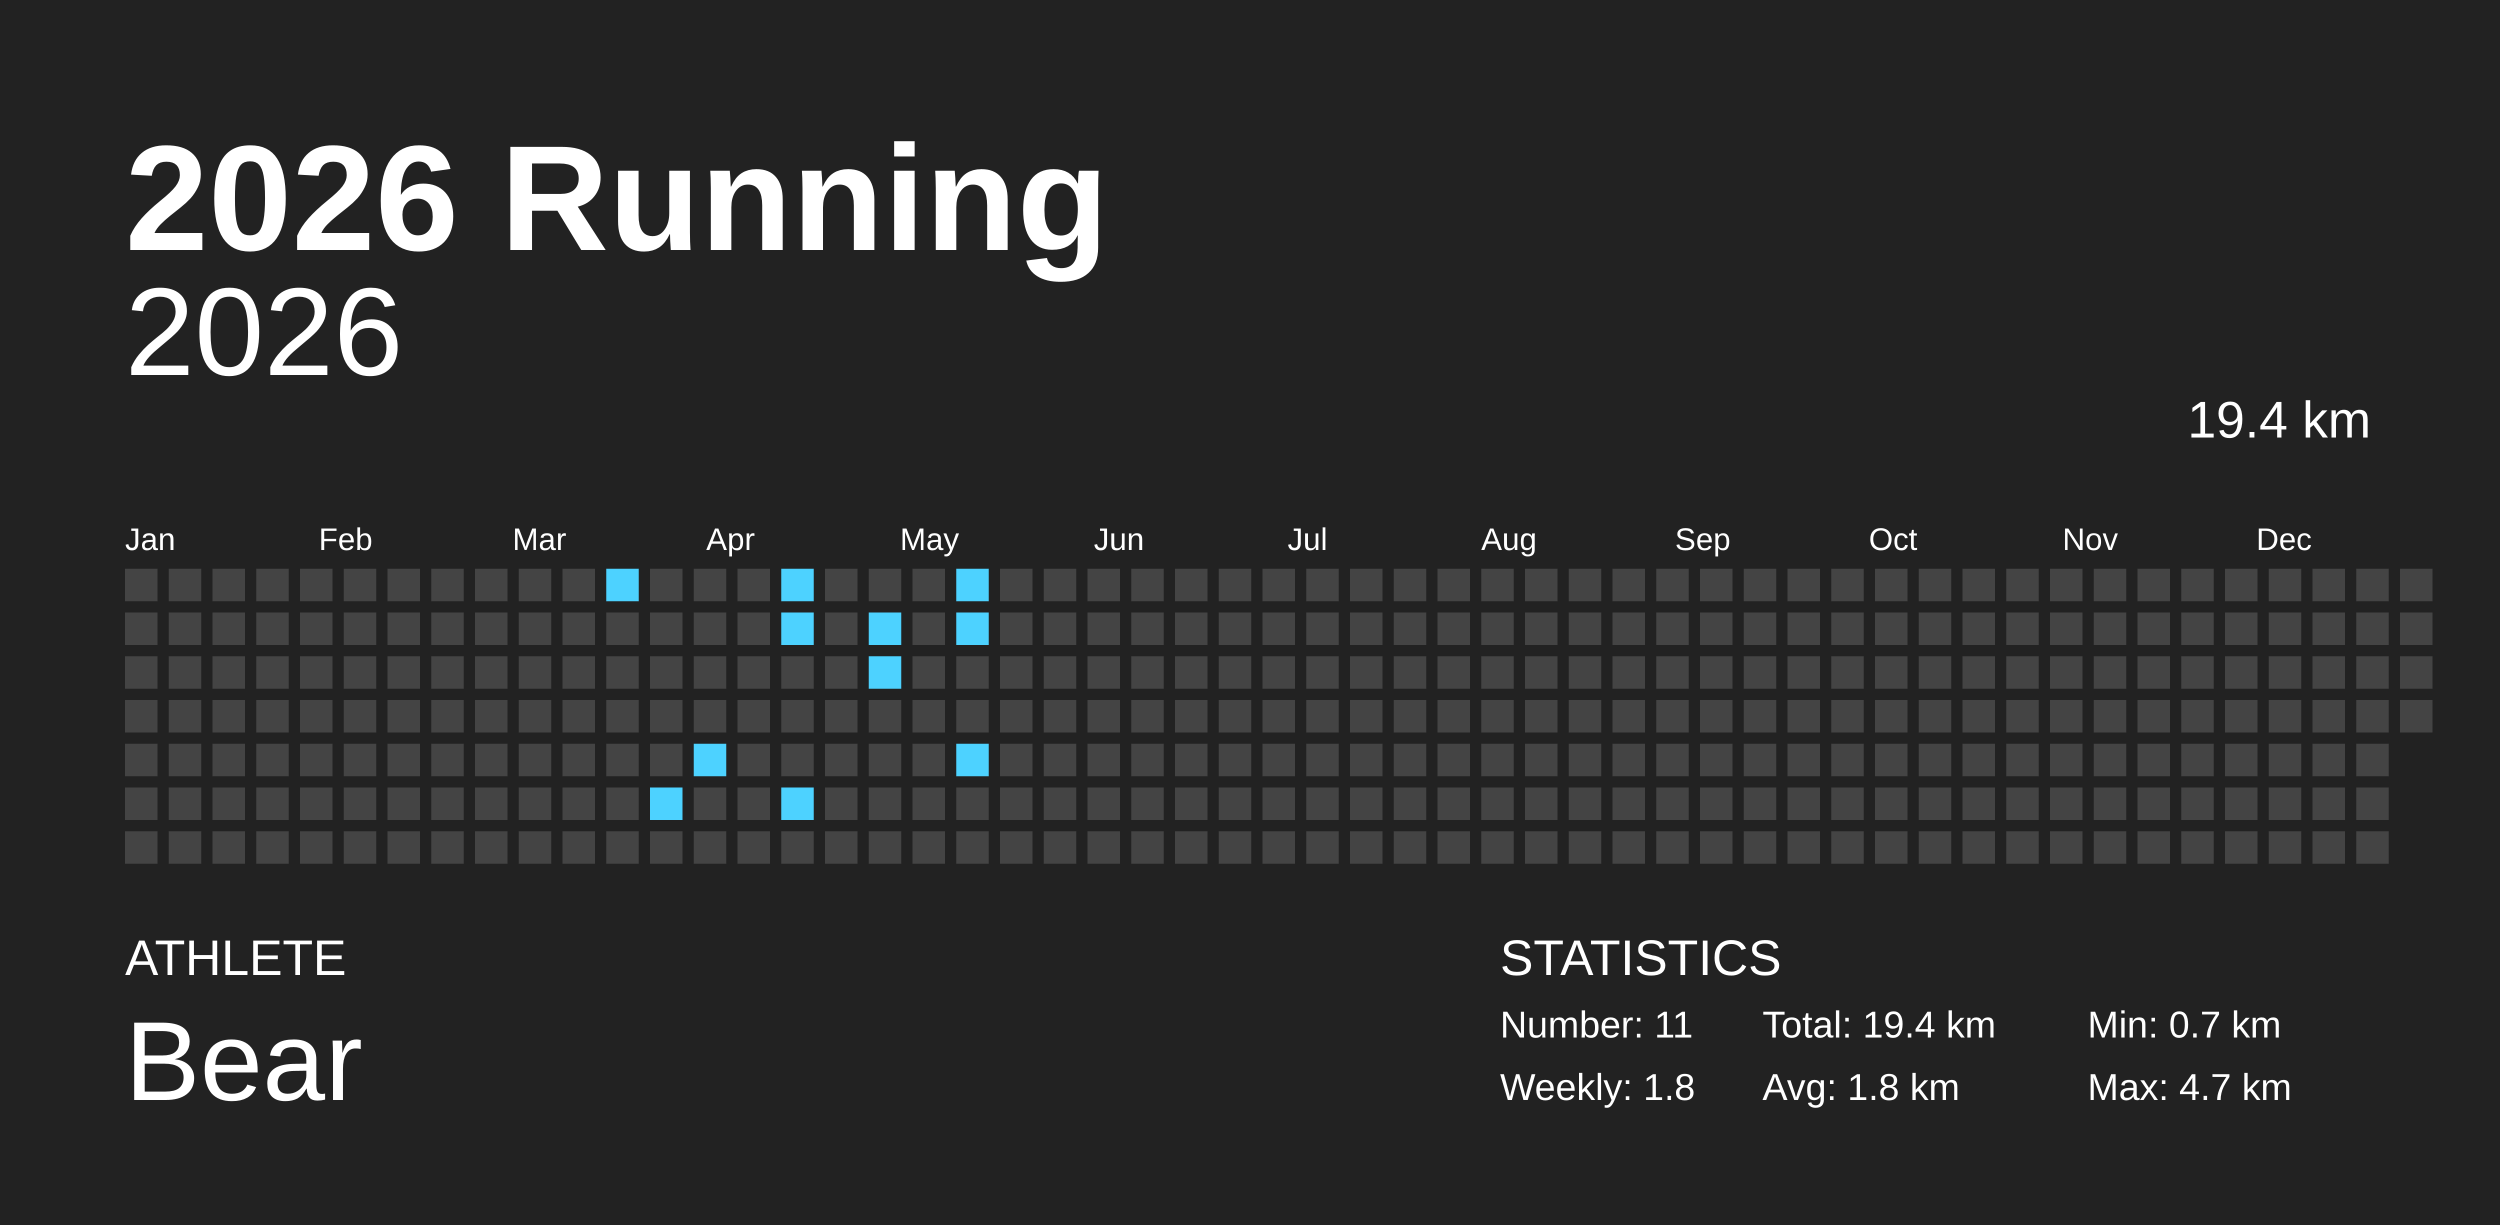
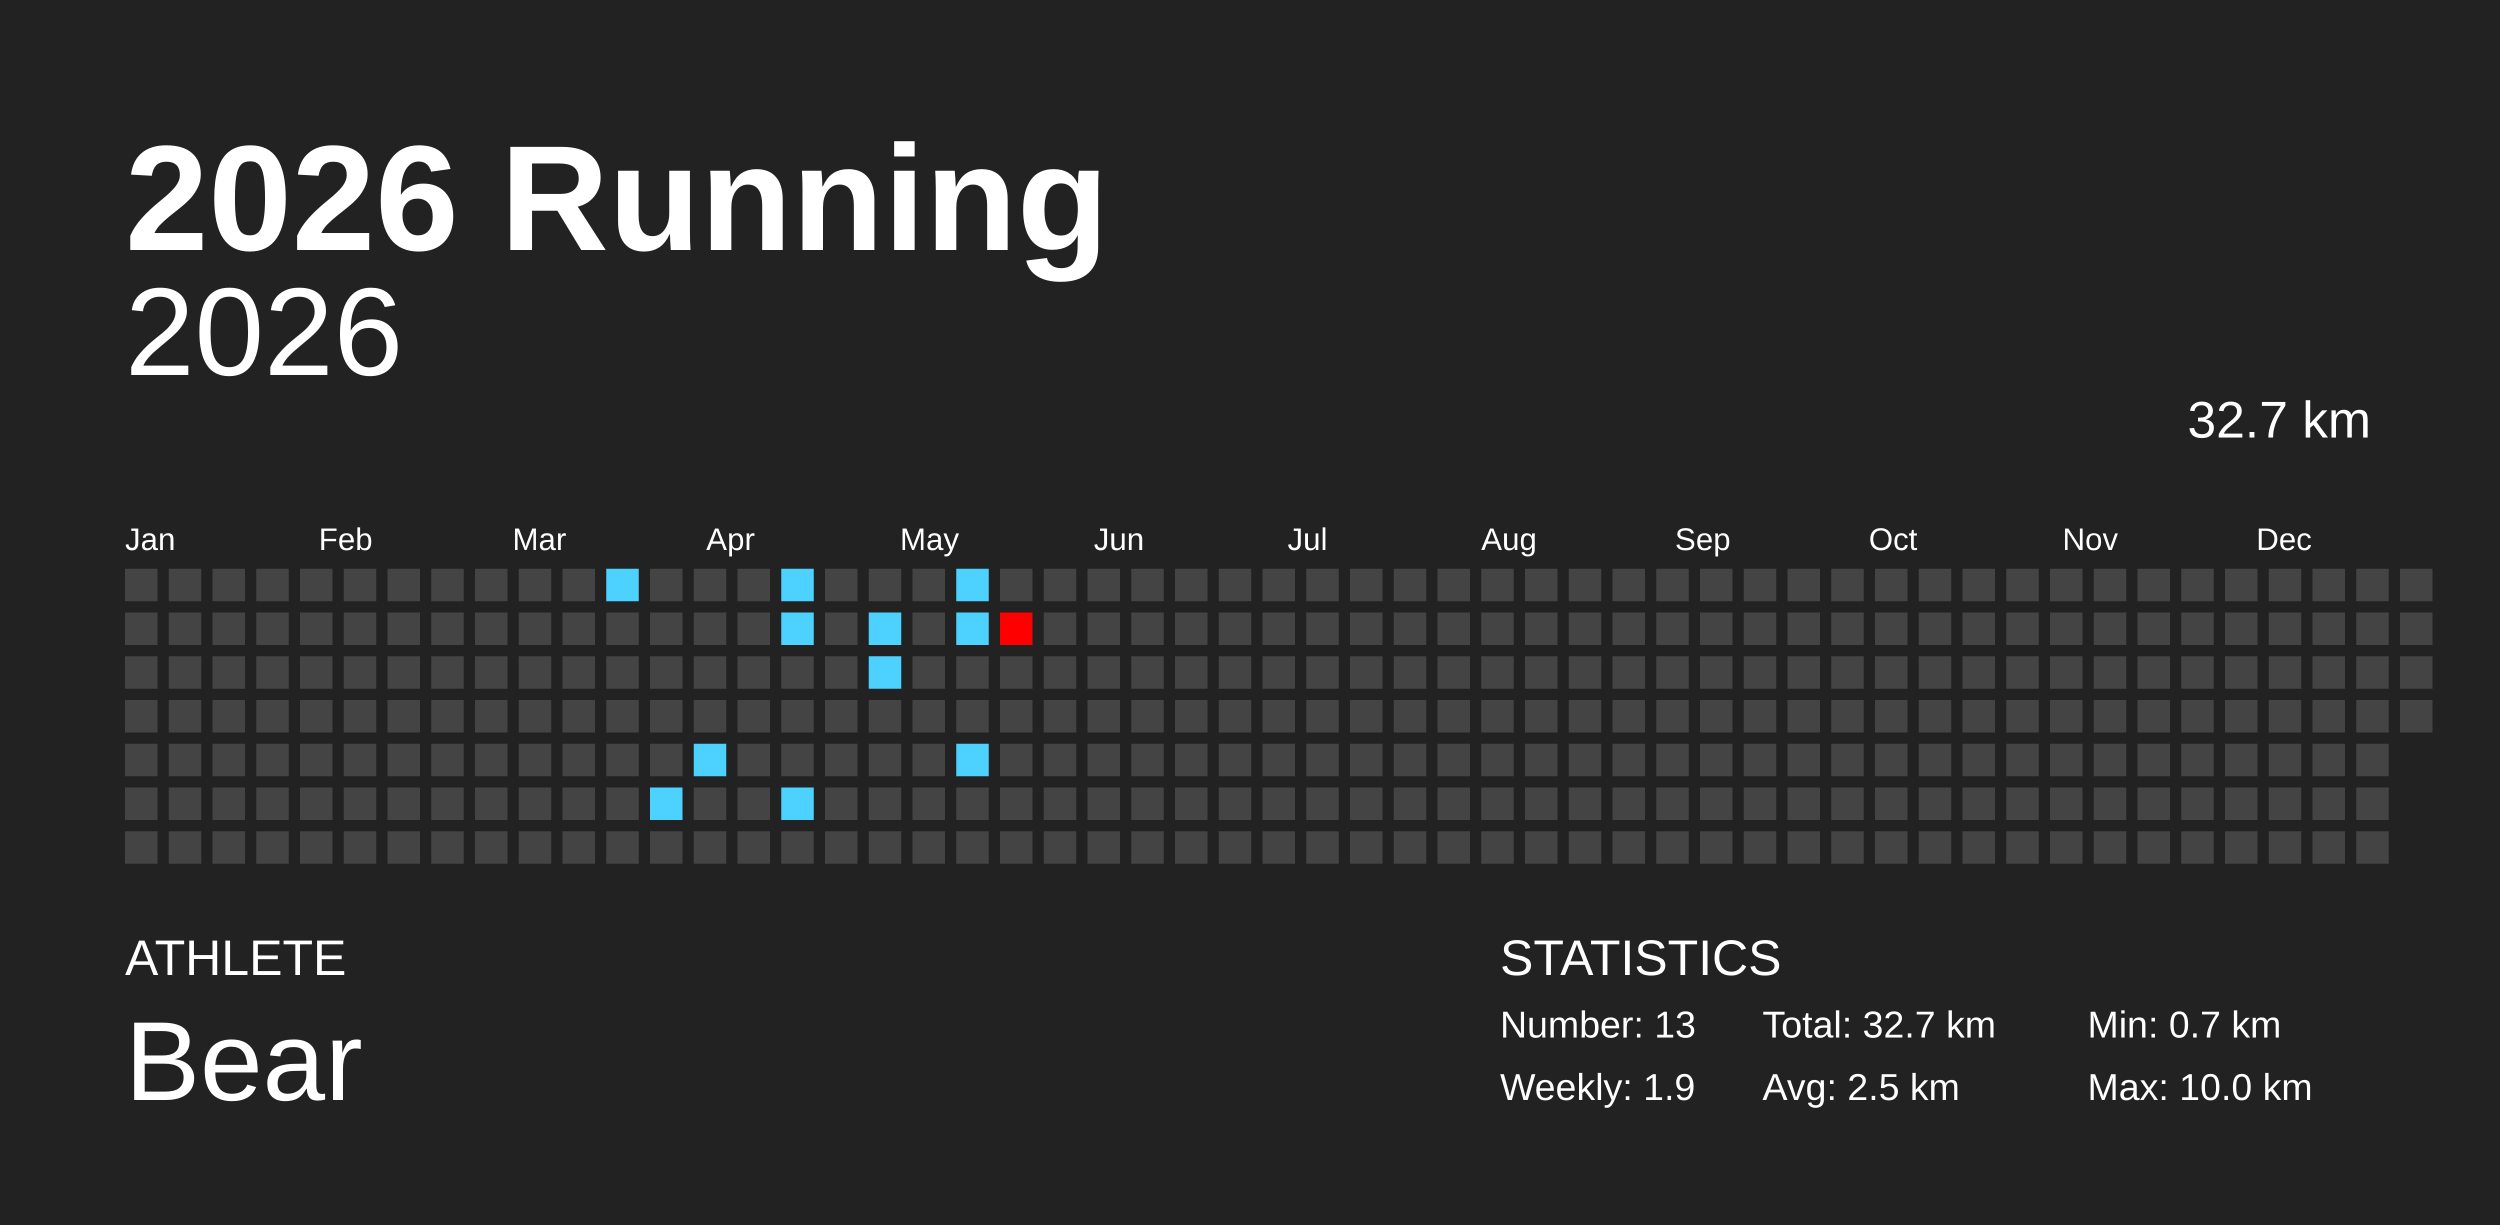
<svg xmlns="http://www.w3.org/2000/svg" baseProfile="full" height="98mm" version="1.1" viewBox="0,0,200,98" width="200mm">
  <defs />
  <rect fill="#222222" height="98" width="200" x="0" y="0" />
  <text fill="#FFFFFF" style="font-size:12px; font-family:Arial; font-weight:bold;" x="10" y="20">2026 Running</text>
  <text fill="#FFFFFF" style="font-size:4px; font-family:Arial" x="10" y="78">ATHLETE</text>
  <text fill="#FFFFFF" style="font-size:9px; font-family:Arial" x="10" y="88">Bear</text>
  <text fill="#FFFFFF" style="font-size:4px; font-family:Arial" x="120" y="78">STATISTICS</text>
-   <text fill="#FFFFFF" style="font-size:3px; font-family:Arial" x="120" y="83">Number: 11</text>
-   <text fill="#FFFFFF" style="font-size:3px; font-family:Arial" x="120" y="88">Weekly: 1.8</text>
-   <text fill="#FFFFFF" style="font-size:3px; font-family:Arial" x="141" y="83">Total: 19.4 km</text>
-   <text fill="#FFFFFF" style="font-size:3px; font-family:Arial" x="141" y="88">Avg: 1.8 km</text>
+   <text fill="#FFFFFF" style="font-size:3px; font-family:Arial" x="120" y="83">Number: 13</text>
+   <text fill="#FFFFFF" style="font-size:3px; font-family:Arial" x="120" y="88">Weekly: 1.9</text>
+   <text fill="#FFFFFF" style="font-size:3px; font-family:Arial" x="141" y="83">Total: 32.7 km</text>
+   <text fill="#FFFFFF" style="font-size:3px; font-family:Arial" x="141" y="88">Avg: 2.5 km</text>
  <text fill="#FFFFFF" style="font-size:3px; font-family:Arial" x="167" y="83">Min: 0.7 km</text>
-   <text fill="#FFFFFF" style="font-size:3px; font-family:Arial" x="167" y="88">Max: 4.7 km</text>
+   <text fill="#FFFFFF" style="font-size:3px; font-family:Arial" x="167" y="88">Max: 10.0 km</text>
  <text alignment-baseline="hanging" fill="#FFFFFF" style="font-size:10.0px; font-family:Arial;" x="10" y="30">2026</text>
-   <text alignment-baseline="hanging" fill="#FFFFFF" style="font-size:4.125px; font-family:Arial;" x="175" y="35">19.4 km</text>
+   <text alignment-baseline="hanging" fill="#FFFFFF" style="font-size:4.125px; font-family:Arial;" x="175" y="35">32.7 km</text>
  <text fill="#FFFFFF" style="font-size:2.5px; font-family:Arial" x="10.0" y="44">Jan</text>
  <text fill="#FFFFFF" style="font-size:2.5px; font-family:Arial" x="25.5" y="44">Feb</text>
  <text fill="#FFFFFF" style="font-size:2.5px; font-family:Arial" x="41.0" y="44">Mar</text>
  <text fill="#FFFFFF" style="font-size:2.5px; font-family:Arial" x="56.5" y="44">Apr</text>
  <text fill="#FFFFFF" style="font-size:2.5px; font-family:Arial" x="72.0" y="44">May</text>
  <text fill="#FFFFFF" style="font-size:2.5px; font-family:Arial" x="87.5" y="44">Jun</text>
  <text fill="#FFFFFF" style="font-size:2.5px; font-family:Arial" x="103.0" y="44">Jul</text>
  <text fill="#FFFFFF" style="font-size:2.5px; font-family:Arial" x="118.5" y="44">Aug</text>
  <text fill="#FFFFFF" style="font-size:2.5px; font-family:Arial" x="134.0" y="44">Sep</text>
  <text fill="#FFFFFF" style="font-size:2.5px; font-family:Arial" x="149.5" y="44">Oct</text>
  <text fill="#FFFFFF" style="font-size:2.5px; font-family:Arial" x="165.0" y="44">Nov</text>
  <text fill="#FFFFFF" style="font-size:2.5px; font-family:Arial" x="180.5" y="44">Dec</text>
  <rect fill="#444444" height="2.6" width="2.6" x="10.0" y="45.5" />
  <rect fill="#444444" height="2.6" width="2.6" x="10.0" y="49.0" />
  <rect fill="#444444" height="2.6" width="2.6" x="10.0" y="52.5" />
  <rect fill="#444444" height="2.6" width="2.6" x="10.0" y="56.0" />
  <rect fill="#444444" height="2.6" width="2.6" x="10.0" y="59.5" />
  <rect fill="#444444" height="2.6" width="2.6" x="10.0" y="63.0" />
  <rect fill="#444444" height="2.6" width="2.6" x="10.0" y="66.5" />
  <rect fill="#444444" height="2.6" width="2.6" x="13.5" y="45.5" />
  <rect fill="#444444" height="2.6" width="2.6" x="13.5" y="49.0" />
  <rect fill="#444444" height="2.6" width="2.6" x="13.5" y="52.5" />
  <rect fill="#444444" height="2.6" width="2.6" x="13.5" y="56.0" />
  <rect fill="#444444" height="2.6" width="2.6" x="13.5" y="59.5" />
  <rect fill="#444444" height="2.6" width="2.6" x="13.5" y="63.0" />
  <rect fill="#444444" height="2.6" width="2.6" x="13.5" y="66.5" />
  <rect fill="#444444" height="2.6" width="2.6" x="17.0" y="45.5" />
  <rect fill="#444444" height="2.6" width="2.6" x="17.0" y="49.0" />
  <rect fill="#444444" height="2.6" width="2.6" x="17.0" y="52.5" />
  <rect fill="#444444" height="2.6" width="2.6" x="17.0" y="56.0" />
  <rect fill="#444444" height="2.6" width="2.6" x="17.0" y="59.5" />
  <rect fill="#444444" height="2.6" width="2.6" x="17.0" y="63.0" />
  <rect fill="#444444" height="2.6" width="2.6" x="17.0" y="66.5" />
  <rect fill="#444444" height="2.6" width="2.6" x="20.5" y="45.5" />
  <rect fill="#444444" height="2.6" width="2.6" x="20.5" y="49.0" />
  <rect fill="#444444" height="2.6" width="2.6" x="20.5" y="52.5" />
  <rect fill="#444444" height="2.6" width="2.6" x="20.5" y="56.0" />
  <rect fill="#444444" height="2.6" width="2.6" x="20.5" y="59.5" />
  <rect fill="#444444" height="2.6" width="2.6" x="20.5" y="63.0" />
  <rect fill="#444444" height="2.6" width="2.6" x="20.5" y="66.5" />
  <rect fill="#444444" height="2.6" width="2.6" x="24.0" y="45.5" />
  <rect fill="#444444" height="2.6" width="2.6" x="24.0" y="49.0" />
  <rect fill="#444444" height="2.6" width="2.6" x="24.0" y="52.5" />
  <rect fill="#444444" height="2.6" width="2.6" x="24.0" y="56.0" />
  <rect fill="#444444" height="2.6" width="2.6" x="24.0" y="59.5" />
  <rect fill="#444444" height="2.6" width="2.6" x="24.0" y="63.0" />
  <rect fill="#444444" height="2.6" width="2.6" x="24.0" y="66.5" />
  <rect fill="#444444" height="2.6" width="2.6" x="27.5" y="45.5" />
  <rect fill="#444444" height="2.6" width="2.6" x="27.5" y="49.0" />
  <rect fill="#444444" height="2.6" width="2.6" x="27.5" y="52.5" />
  <rect fill="#444444" height="2.6" width="2.6" x="27.5" y="56.0" />
  <rect fill="#444444" height="2.6" width="2.6" x="27.5" y="59.5" />
  <rect fill="#444444" height="2.6" width="2.6" x="27.5" y="63.0" />
  <rect fill="#444444" height="2.6" width="2.6" x="27.5" y="66.5" />
  <rect fill="#444444" height="2.6" width="2.6" x="31.0" y="45.5" />
  <rect fill="#444444" height="2.6" width="2.6" x="31.0" y="49.0" />
  <rect fill="#444444" height="2.6" width="2.6" x="31.0" y="52.5" />
  <rect fill="#444444" height="2.6" width="2.6" x="31.0" y="56.0" />
  <rect fill="#444444" height="2.6" width="2.6" x="31.0" y="59.5" />
  <rect fill="#444444" height="2.6" width="2.6" x="31.0" y="63.0" />
  <rect fill="#444444" height="2.6" width="2.6" x="31.0" y="66.5" />
  <rect fill="#444444" height="2.6" width="2.6" x="34.5" y="45.5" />
  <rect fill="#444444" height="2.6" width="2.6" x="34.5" y="49.0" />
  <rect fill="#444444" height="2.6" width="2.6" x="34.5" y="52.5" />
  <rect fill="#444444" height="2.6" width="2.6" x="34.5" y="56.0" />
  <rect fill="#444444" height="2.6" width="2.6" x="34.5" y="59.5" />
  <rect fill="#444444" height="2.6" width="2.6" x="34.5" y="63.0" />
  <rect fill="#444444" height="2.6" width="2.6" x="34.5" y="66.5" />
  <rect fill="#444444" height="2.6" width="2.6" x="38.0" y="45.5" />
  <rect fill="#444444" height="2.6" width="2.6" x="38.0" y="49.0" />
  <rect fill="#444444" height="2.6" width="2.6" x="38.0" y="52.5" />
  <rect fill="#444444" height="2.6" width="2.6" x="38.0" y="56.0" />
  <rect fill="#444444" height="2.6" width="2.6" x="38.0" y="59.5" />
  <rect fill="#444444" height="2.6" width="2.6" x="38.0" y="63.0" />
  <rect fill="#444444" height="2.6" width="2.6" x="38.0" y="66.5" />
  <rect fill="#444444" height="2.6" width="2.6" x="41.5" y="45.5" />
  <rect fill="#444444" height="2.6" width="2.6" x="41.5" y="49.0" />
  <rect fill="#444444" height="2.6" width="2.6" x="41.5" y="52.5" />
  <rect fill="#444444" height="2.6" width="2.6" x="41.5" y="56.0" />
  <rect fill="#444444" height="2.6" width="2.6" x="41.5" y="59.5" />
  <rect fill="#444444" height="2.6" width="2.6" x="41.5" y="63.0" />
  <rect fill="#444444" height="2.6" width="2.6" x="41.5" y="66.5" />
  <rect fill="#444444" height="2.6" width="2.6" x="45.0" y="45.5" />
  <rect fill="#444444" height="2.6" width="2.6" x="45.0" y="49.0" />
  <rect fill="#444444" height="2.6" width="2.6" x="45.0" y="52.5" />
  <rect fill="#444444" height="2.6" width="2.6" x="45.0" y="56.0" />
  <rect fill="#444444" height="2.6" width="2.6" x="45.0" y="59.5" />
  <rect fill="#444444" height="2.6" width="2.6" x="45.0" y="63.0" />
  <rect fill="#444444" height="2.6" width="2.6" x="45.0" y="66.5" />
  <rect fill="#4dd2ff" height="2.6" width="2.6" x="48.5" y="45.5" />
  <rect fill="#444444" height="2.6" width="2.6" x="48.5" y="49.0" />
  <rect fill="#444444" height="2.6" width="2.6" x="48.5" y="52.5" />
  <rect fill="#444444" height="2.6" width="2.6" x="48.5" y="56.0" />
  <rect fill="#444444" height="2.6" width="2.6" x="48.5" y="59.5" />
  <rect fill="#444444" height="2.6" width="2.6" x="48.5" y="63.0" />
  <rect fill="#444444" height="2.6" width="2.6" x="48.5" y="66.5" />
  <rect fill="#444444" height="2.6" width="2.6" x="52.0" y="45.5" />
  <rect fill="#444444" height="2.6" width="2.6" x="52.0" y="49.0" />
  <rect fill="#444444" height="2.6" width="2.6" x="52.0" y="52.5" />
  <rect fill="#444444" height="2.6" width="2.6" x="52.0" y="56.0" />
  <rect fill="#444444" height="2.6" width="2.6" x="52.0" y="59.5" />
  <rect fill="#4dd2ff" height="2.6" width="2.6" x="52.0" y="63.0" />
  <rect fill="#444444" height="2.6" width="2.6" x="52.0" y="66.5" />
  <rect fill="#444444" height="2.6" width="2.6" x="55.5" y="45.5" />
  <rect fill="#444444" height="2.6" width="2.6" x="55.5" y="49.0" />
  <rect fill="#444444" height="2.6" width="2.6" x="55.5" y="52.5" />
  <rect fill="#444444" height="2.6" width="2.6" x="55.5" y="56.0" />
  <rect fill="#4dd2ff" height="2.6" width="2.6" x="55.5" y="59.5" />
  <rect fill="#444444" height="2.6" width="2.6" x="55.5" y="63.0" />
  <rect fill="#444444" height="2.6" width="2.6" x="55.5" y="66.5" />
  <rect fill="#444444" height="2.6" width="2.6" x="59.0" y="45.5" />
  <rect fill="#444444" height="2.6" width="2.6" x="59.0" y="49.0" />
  <rect fill="#444444" height="2.6" width="2.6" x="59.0" y="52.5" />
  <rect fill="#444444" height="2.6" width="2.6" x="59.0" y="56.0" />
  <rect fill="#444444" height="2.6" width="2.6" x="59.0" y="59.5" />
  <rect fill="#444444" height="2.6" width="2.6" x="59.0" y="63.0" />
  <rect fill="#444444" height="2.6" width="2.6" x="59.0" y="66.5" />
  <rect fill="#4dd2ff" height="2.6" width="2.6" x="62.5" y="45.5" />
  <rect fill="#4dd2ff" height="2.6" width="2.6" x="62.5" y="49.0" />
  <rect fill="#444444" height="2.6" width="2.6" x="62.5" y="52.5" />
  <rect fill="#444444" height="2.6" width="2.6" x="62.5" y="56.0" />
  <rect fill="#444444" height="2.6" width="2.6" x="62.5" y="59.5" />
  <rect fill="#4dd2ff" height="2.6" width="2.6" x="62.5" y="63.0" />
  <rect fill="#444444" height="2.6" width="2.6" x="62.5" y="66.5" />
  <rect fill="#444444" height="2.6" width="2.6" x="66.0" y="45.5" />
  <rect fill="#444444" height="2.6" width="2.6" x="66.0" y="49.0" />
  <rect fill="#444444" height="2.6" width="2.6" x="66.0" y="52.5" />
  <rect fill="#444444" height="2.6" width="2.6" x="66.0" y="56.0" />
  <rect fill="#444444" height="2.6" width="2.6" x="66.0" y="59.5" />
  <rect fill="#444444" height="2.6" width="2.6" x="66.0" y="63.0" />
  <rect fill="#444444" height="2.6" width="2.6" x="66.0" y="66.5" />
  <rect fill="#444444" height="2.6" width="2.6" x="69.5" y="45.5" />
  <rect fill="#4dd2ff" height="2.6" width="2.6" x="69.5" y="49.0" />
  <rect fill="#4dd2ff" height="2.6" width="2.6" x="69.5" y="52.5" />
  <rect fill="#444444" height="2.6" width="2.6" x="69.5" y="56.0" />
  <rect fill="#444444" height="2.6" width="2.6" x="69.5" y="59.5" />
  <rect fill="#444444" height="2.6" width="2.6" x="69.5" y="63.0" />
  <rect fill="#444444" height="2.6" width="2.6" x="69.5" y="66.5" />
  <rect fill="#444444" height="2.6" width="2.6" x="73.0" y="45.5" />
  <rect fill="#444444" height="2.6" width="2.6" x="73.0" y="49.0" />
  <rect fill="#444444" height="2.6" width="2.6" x="73.0" y="52.5" />
  <rect fill="#444444" height="2.6" width="2.6" x="73.0" y="56.0" />
  <rect fill="#444444" height="2.6" width="2.6" x="73.0" y="59.5" />
  <rect fill="#444444" height="2.6" width="2.6" x="73.0" y="63.0" />
  <rect fill="#444444" height="2.6" width="2.6" x="73.0" y="66.5" />
  <rect fill="#4dd2ff" height="2.6" width="2.6" x="76.5" y="45.5" />
  <rect fill="#4dd2ff" height="2.6" width="2.6" x="76.5" y="49.0" />
  <rect fill="#444444" height="2.6" width="2.6" x="76.5" y="52.5" />
  <rect fill="#444444" height="2.6" width="2.6" x="76.5" y="56.0" />
  <rect fill="#4dd2ff" height="2.6" width="2.6" x="76.5" y="59.5" />
  <rect fill="#444444" height="2.6" width="2.6" x="76.5" y="63.0" />
  <rect fill="#444444" height="2.6" width="2.6" x="76.5" y="66.5" />
  <rect fill="#444444" height="2.6" width="2.6" x="80.0" y="45.5" />
-   <rect fill="#444444" height="2.6" width="2.6" x="80.0" y="49.0" />
+   <rect fill="#ff0000" height="2.6" width="2.6" x="80.0" y="49.0" />
  <rect fill="#444444" height="2.6" width="2.6" x="80.0" y="52.5" />
  <rect fill="#444444" height="2.6" width="2.6" x="80.0" y="56.0" />
  <rect fill="#444444" height="2.6" width="2.6" x="80.0" y="59.5" />
  <rect fill="#444444" height="2.6" width="2.6" x="80.0" y="63.0" />
  <rect fill="#444444" height="2.6" width="2.6" x="80.0" y="66.5" />
  <rect fill="#444444" height="2.6" width="2.6" x="83.5" y="45.5" />
  <rect fill="#444444" height="2.6" width="2.6" x="83.5" y="49.0" />
  <rect fill="#444444" height="2.6" width="2.6" x="83.5" y="52.5" />
  <rect fill="#444444" height="2.6" width="2.6" x="83.5" y="56.0" />
  <rect fill="#444444" height="2.6" width="2.6" x="83.5" y="59.5" />
  <rect fill="#444444" height="2.6" width="2.6" x="83.5" y="63.0" />
  <rect fill="#444444" height="2.6" width="2.6" x="83.5" y="66.5" />
  <rect fill="#444444" height="2.6" width="2.6" x="87.0" y="45.5" />
  <rect fill="#444444" height="2.6" width="2.6" x="87.0" y="49.0" />
  <rect fill="#444444" height="2.6" width="2.6" x="87.0" y="52.5" />
  <rect fill="#444444" height="2.6" width="2.6" x="87.0" y="56.0" />
  <rect fill="#444444" height="2.6" width="2.6" x="87.0" y="59.5" />
  <rect fill="#444444" height="2.6" width="2.6" x="87.0" y="63.0" />
  <rect fill="#444444" height="2.6" width="2.6" x="87.0" y="66.5" />
  <rect fill="#444444" height="2.6" width="2.6" x="90.5" y="45.5" />
  <rect fill="#444444" height="2.6" width="2.6" x="90.5" y="49.0" />
  <rect fill="#444444" height="2.6" width="2.6" x="90.5" y="52.5" />
  <rect fill="#444444" height="2.6" width="2.6" x="90.5" y="56.0" />
  <rect fill="#444444" height="2.6" width="2.6" x="90.5" y="59.5" />
  <rect fill="#444444" height="2.6" width="2.6" x="90.5" y="63.0" />
  <rect fill="#444444" height="2.6" width="2.6" x="90.5" y="66.5" />
  <rect fill="#444444" height="2.6" width="2.6" x="94.0" y="45.5" />
  <rect fill="#444444" height="2.6" width="2.6" x="94.0" y="49.0" />
  <rect fill="#444444" height="2.6" width="2.6" x="94.0" y="52.5" />
  <rect fill="#444444" height="2.6" width="2.6" x="94.0" y="56.0" />
  <rect fill="#444444" height="2.6" width="2.6" x="94.0" y="59.5" />
  <rect fill="#444444" height="2.6" width="2.6" x="94.0" y="63.0" />
  <rect fill="#444444" height="2.6" width="2.6" x="94.0" y="66.5" />
  <rect fill="#444444" height="2.6" width="2.6" x="97.5" y="45.5" />
  <rect fill="#444444" height="2.6" width="2.6" x="97.5" y="49.0" />
  <rect fill="#444444" height="2.6" width="2.6" x="97.5" y="52.5" />
  <rect fill="#444444" height="2.6" width="2.6" x="97.5" y="56.0" />
  <rect fill="#444444" height="2.6" width="2.6" x="97.5" y="59.5" />
  <rect fill="#444444" height="2.6" width="2.6" x="97.5" y="63.0" />
  <rect fill="#444444" height="2.6" width="2.6" x="97.5" y="66.5" />
  <rect fill="#444444" height="2.6" width="2.6" x="101.0" y="45.5" />
  <rect fill="#444444" height="2.6" width="2.6" x="101.0" y="49.0" />
  <rect fill="#444444" height="2.6" width="2.6" x="101.0" y="52.5" />
  <rect fill="#444444" height="2.6" width="2.6" x="101.0" y="56.0" />
  <rect fill="#444444" height="2.6" width="2.6" x="101.0" y="59.5" />
  <rect fill="#444444" height="2.6" width="2.6" x="101.0" y="63.0" />
  <rect fill="#444444" height="2.6" width="2.6" x="101.0" y="66.5" />
  <rect fill="#444444" height="2.6" width="2.6" x="104.5" y="45.5" />
  <rect fill="#444444" height="2.6" width="2.6" x="104.5" y="49.0" />
  <rect fill="#444444" height="2.6" width="2.6" x="104.5" y="52.5" />
  <rect fill="#444444" height="2.6" width="2.6" x="104.5" y="56.0" />
  <rect fill="#444444" height="2.6" width="2.6" x="104.5" y="59.5" />
  <rect fill="#444444" height="2.6" width="2.6" x="104.5" y="63.0" />
  <rect fill="#444444" height="2.6" width="2.6" x="104.5" y="66.5" />
  <rect fill="#444444" height="2.6" width="2.6" x="108.0" y="45.5" />
  <rect fill="#444444" height="2.6" width="2.6" x="108.0" y="49.0" />
  <rect fill="#444444" height="2.6" width="2.6" x="108.0" y="52.5" />
  <rect fill="#444444" height="2.6" width="2.6" x="108.0" y="56.0" />
  <rect fill="#444444" height="2.6" width="2.6" x="108.0" y="59.5" />
  <rect fill="#444444" height="2.6" width="2.6" x="108.0" y="63.0" />
  <rect fill="#444444" height="2.6" width="2.6" x="108.0" y="66.5" />
  <rect fill="#444444" height="2.6" width="2.6" x="111.5" y="45.5" />
  <rect fill="#444444" height="2.6" width="2.6" x="111.5" y="49.0" />
  <rect fill="#444444" height="2.6" width="2.6" x="111.5" y="52.5" />
  <rect fill="#444444" height="2.6" width="2.6" x="111.5" y="56.0" />
  <rect fill="#444444" height="2.6" width="2.6" x="111.5" y="59.5" />
  <rect fill="#444444" height="2.6" width="2.6" x="111.5" y="63.0" />
  <rect fill="#444444" height="2.6" width="2.6" x="111.5" y="66.5" />
  <rect fill="#444444" height="2.6" width="2.6" x="115.0" y="45.5" />
  <rect fill="#444444" height="2.6" width="2.6" x="115.0" y="49.0" />
  <rect fill="#444444" height="2.6" width="2.6" x="115.0" y="52.5" />
  <rect fill="#444444" height="2.6" width="2.6" x="115.0" y="56.0" />
  <rect fill="#444444" height="2.6" width="2.6" x="115.0" y="59.5" />
  <rect fill="#444444" height="2.6" width="2.6" x="115.0" y="63.0" />
  <rect fill="#444444" height="2.6" width="2.6" x="115.0" y="66.5" />
  <rect fill="#444444" height="2.6" width="2.6" x="118.5" y="45.5" />
  <rect fill="#444444" height="2.6" width="2.6" x="118.5" y="49.0" />
  <rect fill="#444444" height="2.6" width="2.6" x="118.5" y="52.5" />
  <rect fill="#444444" height="2.6" width="2.6" x="118.5" y="56.0" />
  <rect fill="#444444" height="2.6" width="2.6" x="118.5" y="59.5" />
  <rect fill="#444444" height="2.6" width="2.6" x="118.5" y="63.0" />
  <rect fill="#444444" height="2.6" width="2.6" x="118.5" y="66.5" />
  <rect fill="#444444" height="2.6" width="2.6" x="122.0" y="45.5" />
  <rect fill="#444444" height="2.6" width="2.6" x="122.0" y="49.0" />
  <rect fill="#444444" height="2.6" width="2.6" x="122.0" y="52.5" />
  <rect fill="#444444" height="2.6" width="2.6" x="122.0" y="56.0" />
  <rect fill="#444444" height="2.6" width="2.6" x="122.0" y="59.5" />
  <rect fill="#444444" height="2.6" width="2.6" x="122.0" y="63.0" />
  <rect fill="#444444" height="2.6" width="2.6" x="122.0" y="66.5" />
  <rect fill="#444444" height="2.6" width="2.6" x="125.5" y="45.5" />
  <rect fill="#444444" height="2.6" width="2.6" x="125.5" y="49.0" />
  <rect fill="#444444" height="2.6" width="2.6" x="125.5" y="52.5" />
  <rect fill="#444444" height="2.6" width="2.6" x="125.5" y="56.0" />
  <rect fill="#444444" height="2.6" width="2.6" x="125.5" y="59.5" />
  <rect fill="#444444" height="2.6" width="2.6" x="125.5" y="63.0" />
  <rect fill="#444444" height="2.6" width="2.6" x="125.5" y="66.5" />
  <rect fill="#444444" height="2.6" width="2.6" x="129.0" y="45.5" />
  <rect fill="#444444" height="2.6" width="2.6" x="129.0" y="49.0" />
  <rect fill="#444444" height="2.6" width="2.6" x="129.0" y="52.5" />
  <rect fill="#444444" height="2.6" width="2.6" x="129.0" y="56.0" />
  <rect fill="#444444" height="2.6" width="2.6" x="129.0" y="59.5" />
  <rect fill="#444444" height="2.6" width="2.6" x="129.0" y="63.0" />
  <rect fill="#444444" height="2.6" width="2.6" x="129.0" y="66.5" />
  <rect fill="#444444" height="2.6" width="2.6" x="132.5" y="45.5" />
  <rect fill="#444444" height="2.6" width="2.6" x="132.5" y="49.0" />
  <rect fill="#444444" height="2.6" width="2.6" x="132.5" y="52.5" />
  <rect fill="#444444" height="2.6" width="2.6" x="132.5" y="56.0" />
  <rect fill="#444444" height="2.6" width="2.6" x="132.5" y="59.5" />
  <rect fill="#444444" height="2.6" width="2.6" x="132.5" y="63.0" />
  <rect fill="#444444" height="2.6" width="2.6" x="132.5" y="66.5" />
  <rect fill="#444444" height="2.6" width="2.6" x="136.0" y="45.5" />
  <rect fill="#444444" height="2.6" width="2.6" x="136.0" y="49.0" />
  <rect fill="#444444" height="2.6" width="2.6" x="136.0" y="52.5" />
  <rect fill="#444444" height="2.6" width="2.6" x="136.0" y="56.0" />
  <rect fill="#444444" height="2.6" width="2.6" x="136.0" y="59.5" />
  <rect fill="#444444" height="2.6" width="2.6" x="136.0" y="63.0" />
  <rect fill="#444444" height="2.6" width="2.6" x="136.0" y="66.5" />
  <rect fill="#444444" height="2.6" width="2.6" x="139.5" y="45.5" />
  <rect fill="#444444" height="2.6" width="2.6" x="139.5" y="49.0" />
  <rect fill="#444444" height="2.6" width="2.6" x="139.5" y="52.5" />
  <rect fill="#444444" height="2.6" width="2.6" x="139.5" y="56.0" />
  <rect fill="#444444" height="2.6" width="2.6" x="139.5" y="59.5" />
  <rect fill="#444444" height="2.6" width="2.6" x="139.5" y="63.0" />
  <rect fill="#444444" height="2.6" width="2.6" x="139.5" y="66.5" />
  <rect fill="#444444" height="2.6" width="2.6" x="143.0" y="45.5" />
  <rect fill="#444444" height="2.6" width="2.6" x="143.0" y="49.0" />
  <rect fill="#444444" height="2.6" width="2.6" x="143.0" y="52.5" />
  <rect fill="#444444" height="2.6" width="2.6" x="143.0" y="56.0" />
  <rect fill="#444444" height="2.6" width="2.6" x="143.0" y="59.5" />
  <rect fill="#444444" height="2.6" width="2.6" x="143.0" y="63.0" />
  <rect fill="#444444" height="2.6" width="2.6" x="143.0" y="66.5" />
  <rect fill="#444444" height="2.6" width="2.6" x="146.5" y="45.5" />
  <rect fill="#444444" height="2.6" width="2.6" x="146.5" y="49.0" />
  <rect fill="#444444" height="2.6" width="2.6" x="146.5" y="52.5" />
  <rect fill="#444444" height="2.6" width="2.6" x="146.5" y="56.0" />
  <rect fill="#444444" height="2.6" width="2.6" x="146.5" y="59.5" />
  <rect fill="#444444" height="2.6" width="2.6" x="146.5" y="63.0" />
  <rect fill="#444444" height="2.6" width="2.6" x="146.5" y="66.5" />
  <rect fill="#444444" height="2.6" width="2.6" x="150.0" y="45.5" />
  <rect fill="#444444" height="2.6" width="2.6" x="150.0" y="49.0" />
  <rect fill="#444444" height="2.6" width="2.6" x="150.0" y="52.5" />
  <rect fill="#444444" height="2.6" width="2.6" x="150.0" y="56.0" />
  <rect fill="#444444" height="2.6" width="2.6" x="150.0" y="59.5" />
  <rect fill="#444444" height="2.6" width="2.6" x="150.0" y="63.0" />
  <rect fill="#444444" height="2.6" width="2.6" x="150.0" y="66.5" />
  <rect fill="#444444" height="2.6" width="2.6" x="153.5" y="45.5" />
  <rect fill="#444444" height="2.6" width="2.6" x="153.5" y="49.0" />
  <rect fill="#444444" height="2.6" width="2.6" x="153.5" y="52.5" />
  <rect fill="#444444" height="2.6" width="2.6" x="153.5" y="56.0" />
  <rect fill="#444444" height="2.6" width="2.6" x="153.5" y="59.5" />
  <rect fill="#444444" height="2.6" width="2.6" x="153.5" y="63.0" />
  <rect fill="#444444" height="2.6" width="2.6" x="153.5" y="66.5" />
  <rect fill="#444444" height="2.6" width="2.6" x="157.0" y="45.5" />
  <rect fill="#444444" height="2.6" width="2.6" x="157.0" y="49.0" />
  <rect fill="#444444" height="2.6" width="2.6" x="157.0" y="52.5" />
  <rect fill="#444444" height="2.6" width="2.6" x="157.0" y="56.0" />
  <rect fill="#444444" height="2.6" width="2.6" x="157.0" y="59.5" />
  <rect fill="#444444" height="2.6" width="2.6" x="157.0" y="63.0" />
  <rect fill="#444444" height="2.6" width="2.6" x="157.0" y="66.5" />
  <rect fill="#444444" height="2.6" width="2.6" x="160.5" y="45.5" />
  <rect fill="#444444" height="2.6" width="2.6" x="160.5" y="49.0" />
  <rect fill="#444444" height="2.6" width="2.6" x="160.5" y="52.5" />
  <rect fill="#444444" height="2.6" width="2.6" x="160.5" y="56.0" />
  <rect fill="#444444" height="2.6" width="2.6" x="160.5" y="59.5" />
  <rect fill="#444444" height="2.6" width="2.6" x="160.5" y="63.0" />
  <rect fill="#444444" height="2.6" width="2.6" x="160.5" y="66.5" />
  <rect fill="#444444" height="2.6" width="2.6" x="164.0" y="45.5" />
  <rect fill="#444444" height="2.6" width="2.6" x="164.0" y="49.0" />
  <rect fill="#444444" height="2.6" width="2.6" x="164.0" y="52.5" />
  <rect fill="#444444" height="2.6" width="2.6" x="164.0" y="56.0" />
  <rect fill="#444444" height="2.6" width="2.6" x="164.0" y="59.5" />
  <rect fill="#444444" height="2.6" width="2.6" x="164.0" y="63.0" />
  <rect fill="#444444" height="2.6" width="2.6" x="164.0" y="66.5" />
  <rect fill="#444444" height="2.6" width="2.6" x="167.5" y="45.5" />
  <rect fill="#444444" height="2.6" width="2.6" x="167.5" y="49.0" />
  <rect fill="#444444" height="2.6" width="2.6" x="167.5" y="52.5" />
  <rect fill="#444444" height="2.6" width="2.6" x="167.5" y="56.0" />
  <rect fill="#444444" height="2.6" width="2.6" x="167.5" y="59.5" />
  <rect fill="#444444" height="2.6" width="2.6" x="167.5" y="63.0" />
  <rect fill="#444444" height="2.6" width="2.6" x="167.5" y="66.5" />
  <rect fill="#444444" height="2.6" width="2.6" x="171.0" y="45.5" />
  <rect fill="#444444" height="2.6" width="2.6" x="171.0" y="49.0" />
  <rect fill="#444444" height="2.6" width="2.6" x="171.0" y="52.5" />
  <rect fill="#444444" height="2.6" width="2.6" x="171.0" y="56.0" />
  <rect fill="#444444" height="2.6" width="2.6" x="171.0" y="59.5" />
  <rect fill="#444444" height="2.6" width="2.6" x="171.0" y="63.0" />
  <rect fill="#444444" height="2.6" width="2.6" x="171.0" y="66.5" />
  <rect fill="#444444" height="2.6" width="2.6" x="174.5" y="45.5" />
  <rect fill="#444444" height="2.6" width="2.6" x="174.5" y="49.0" />
  <rect fill="#444444" height="2.6" width="2.6" x="174.5" y="52.5" />
  <rect fill="#444444" height="2.6" width="2.6" x="174.5" y="56.0" />
  <rect fill="#444444" height="2.6" width="2.6" x="174.5" y="59.5" />
  <rect fill="#444444" height="2.6" width="2.6" x="174.5" y="63.0" />
  <rect fill="#444444" height="2.6" width="2.6" x="174.5" y="66.5" />
  <rect fill="#444444" height="2.6" width="2.6" x="178.0" y="45.5" />
  <rect fill="#444444" height="2.6" width="2.6" x="178.0" y="49.0" />
  <rect fill="#444444" height="2.6" width="2.6" x="178.0" y="52.5" />
  <rect fill="#444444" height="2.6" width="2.6" x="178.0" y="56.0" />
  <rect fill="#444444" height="2.6" width="2.6" x="178.0" y="59.5" />
  <rect fill="#444444" height="2.6" width="2.6" x="178.0" y="63.0" />
  <rect fill="#444444" height="2.6" width="2.6" x="178.0" y="66.5" />
  <rect fill="#444444" height="2.6" width="2.6" x="181.5" y="45.5" />
  <rect fill="#444444" height="2.6" width="2.6" x="181.5" y="49.0" />
  <rect fill="#444444" height="2.6" width="2.6" x="181.5" y="52.5" />
  <rect fill="#444444" height="2.6" width="2.6" x="181.5" y="56.0" />
  <rect fill="#444444" height="2.6" width="2.6" x="181.5" y="59.5" />
  <rect fill="#444444" height="2.6" width="2.6" x="181.5" y="63.0" />
  <rect fill="#444444" height="2.6" width="2.6" x="181.5" y="66.5" />
  <rect fill="#444444" height="2.6" width="2.6" x="185.0" y="45.5" />
  <rect fill="#444444" height="2.6" width="2.6" x="185.0" y="49.0" />
  <rect fill="#444444" height="2.6" width="2.6" x="185.0" y="52.5" />
  <rect fill="#444444" height="2.6" width="2.6" x="185.0" y="56.0" />
  <rect fill="#444444" height="2.6" width="2.6" x="185.0" y="59.5" />
  <rect fill="#444444" height="2.6" width="2.6" x="185.0" y="63.0" />
  <rect fill="#444444" height="2.6" width="2.6" x="185.0" y="66.5" />
  <rect fill="#444444" height="2.6" width="2.6" x="188.5" y="45.5" />
  <rect fill="#444444" height="2.6" width="2.6" x="188.5" y="49.0" />
  <rect fill="#444444" height="2.6" width="2.6" x="188.5" y="52.5" />
  <rect fill="#444444" height="2.6" width="2.6" x="188.5" y="56.0" />
  <rect fill="#444444" height="2.6" width="2.6" x="188.5" y="59.5" />
  <rect fill="#444444" height="2.6" width="2.6" x="188.5" y="63.0" />
  <rect fill="#444444" height="2.6" width="2.6" x="188.5" y="66.5" />
  <rect fill="#444444" height="2.6" width="2.6" x="192.0" y="45.5" />
  <rect fill="#444444" height="2.6" width="2.6" x="192.0" y="49.0" />
  <rect fill="#444444" height="2.6" width="2.6" x="192.0" y="52.5" />
  <rect fill="#444444" height="2.6" width="2.6" x="192.0" y="56.0" />
</svg>
